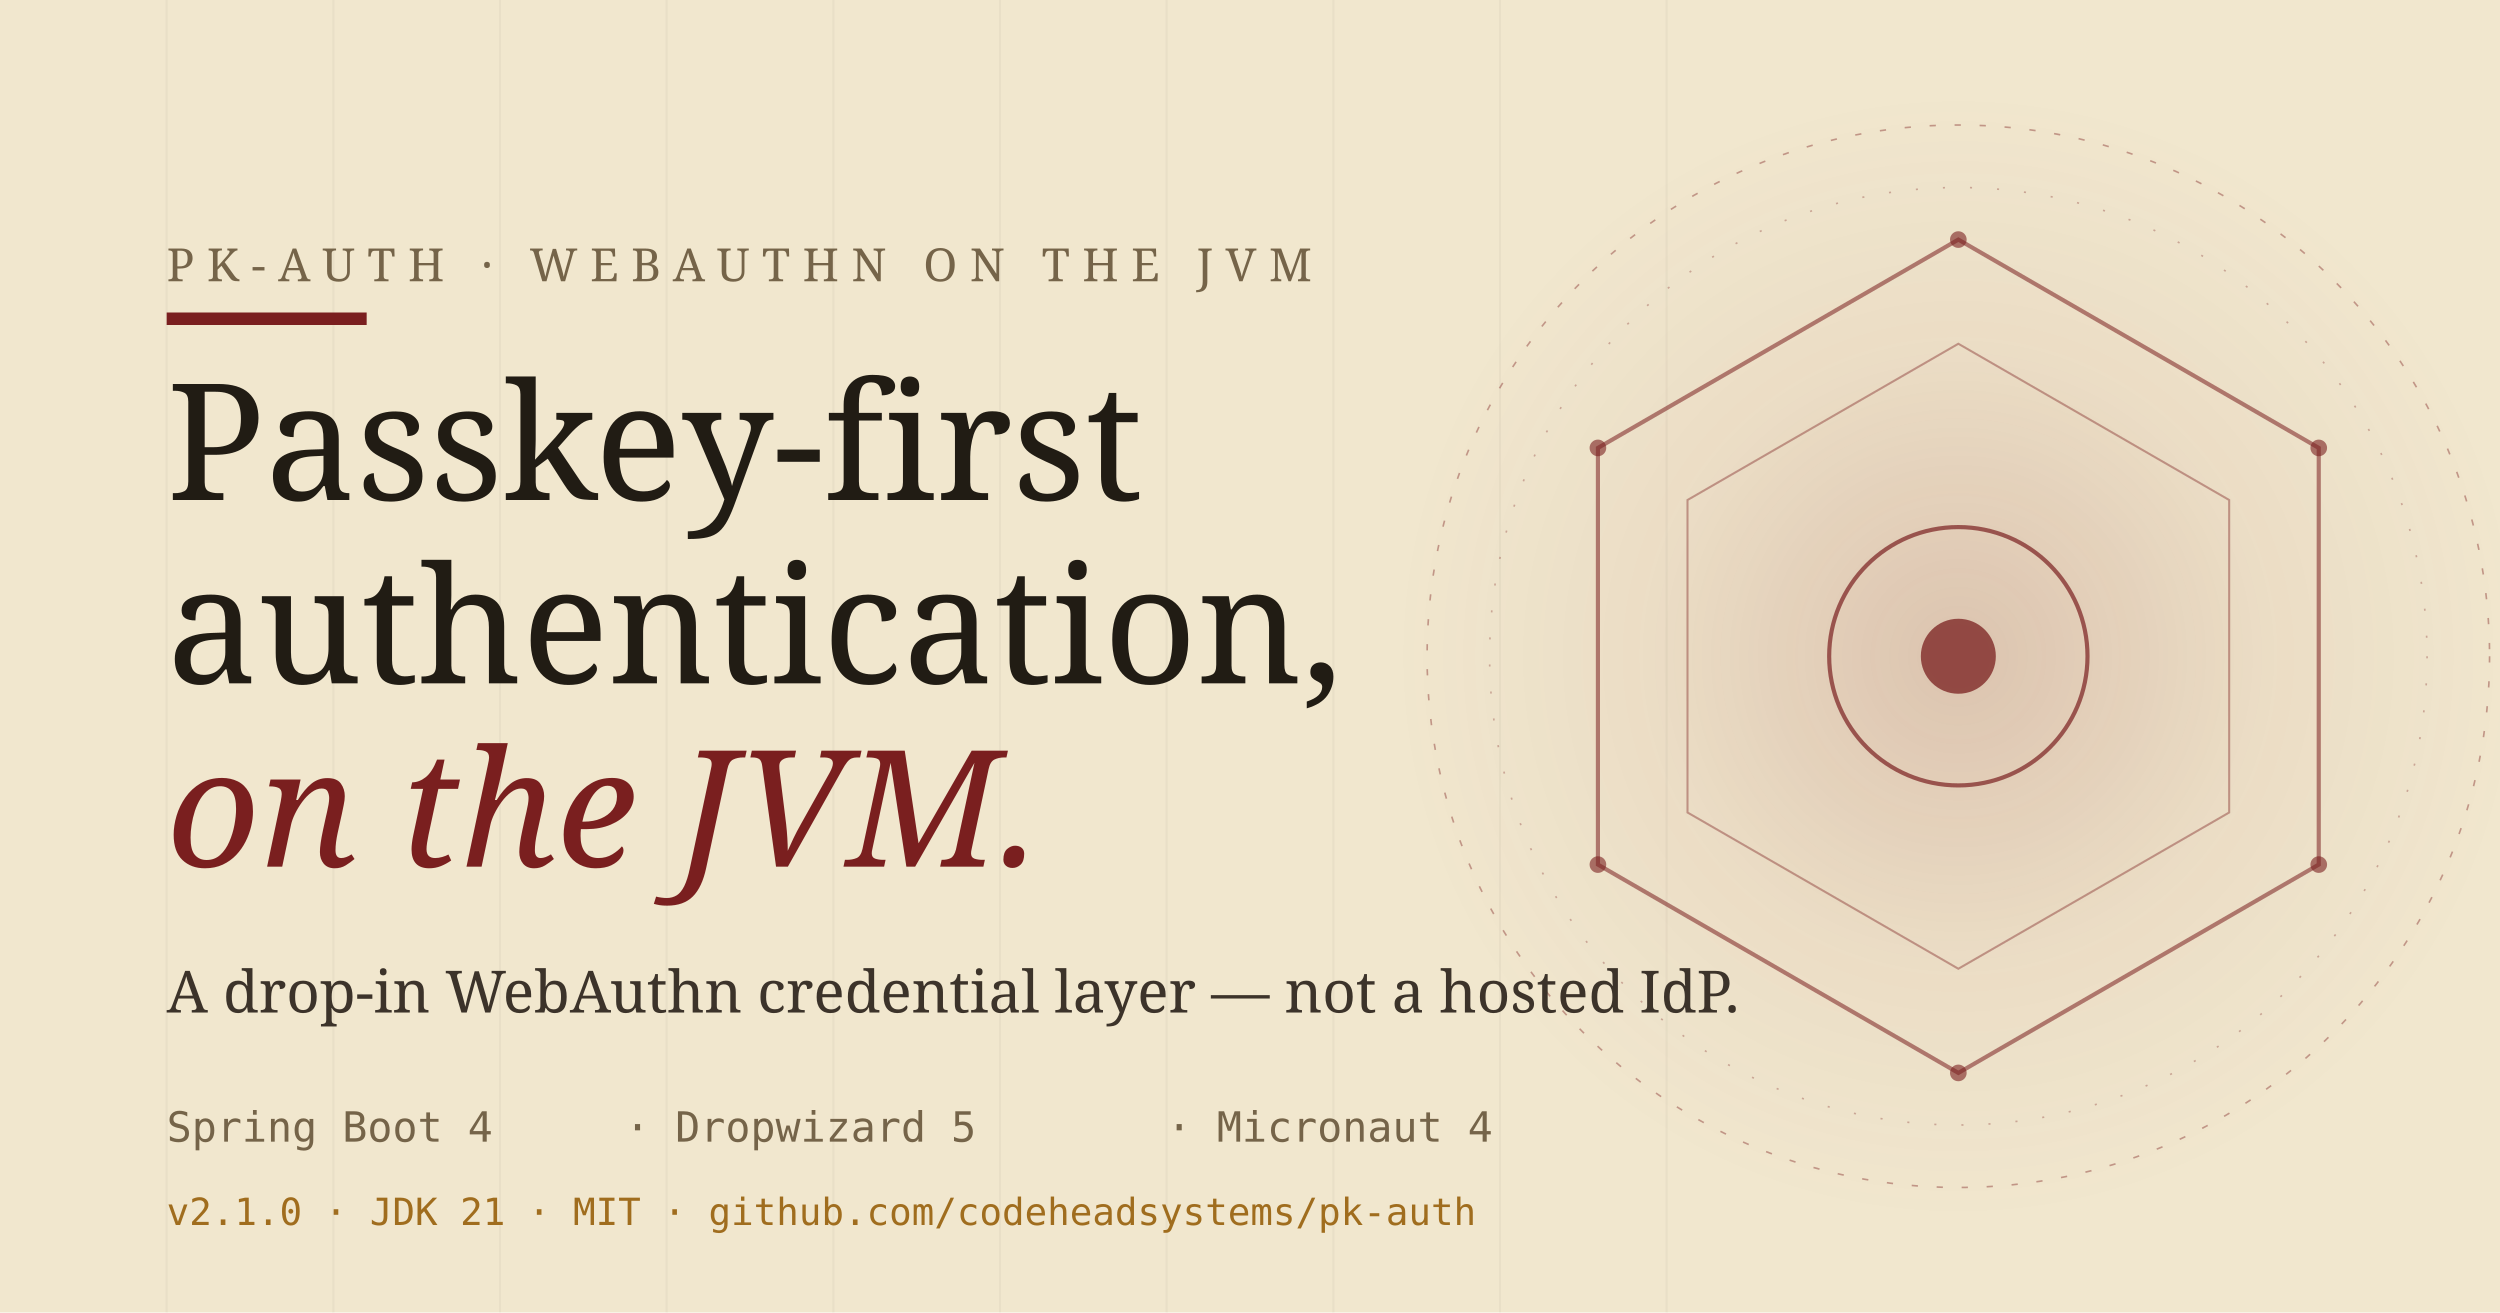
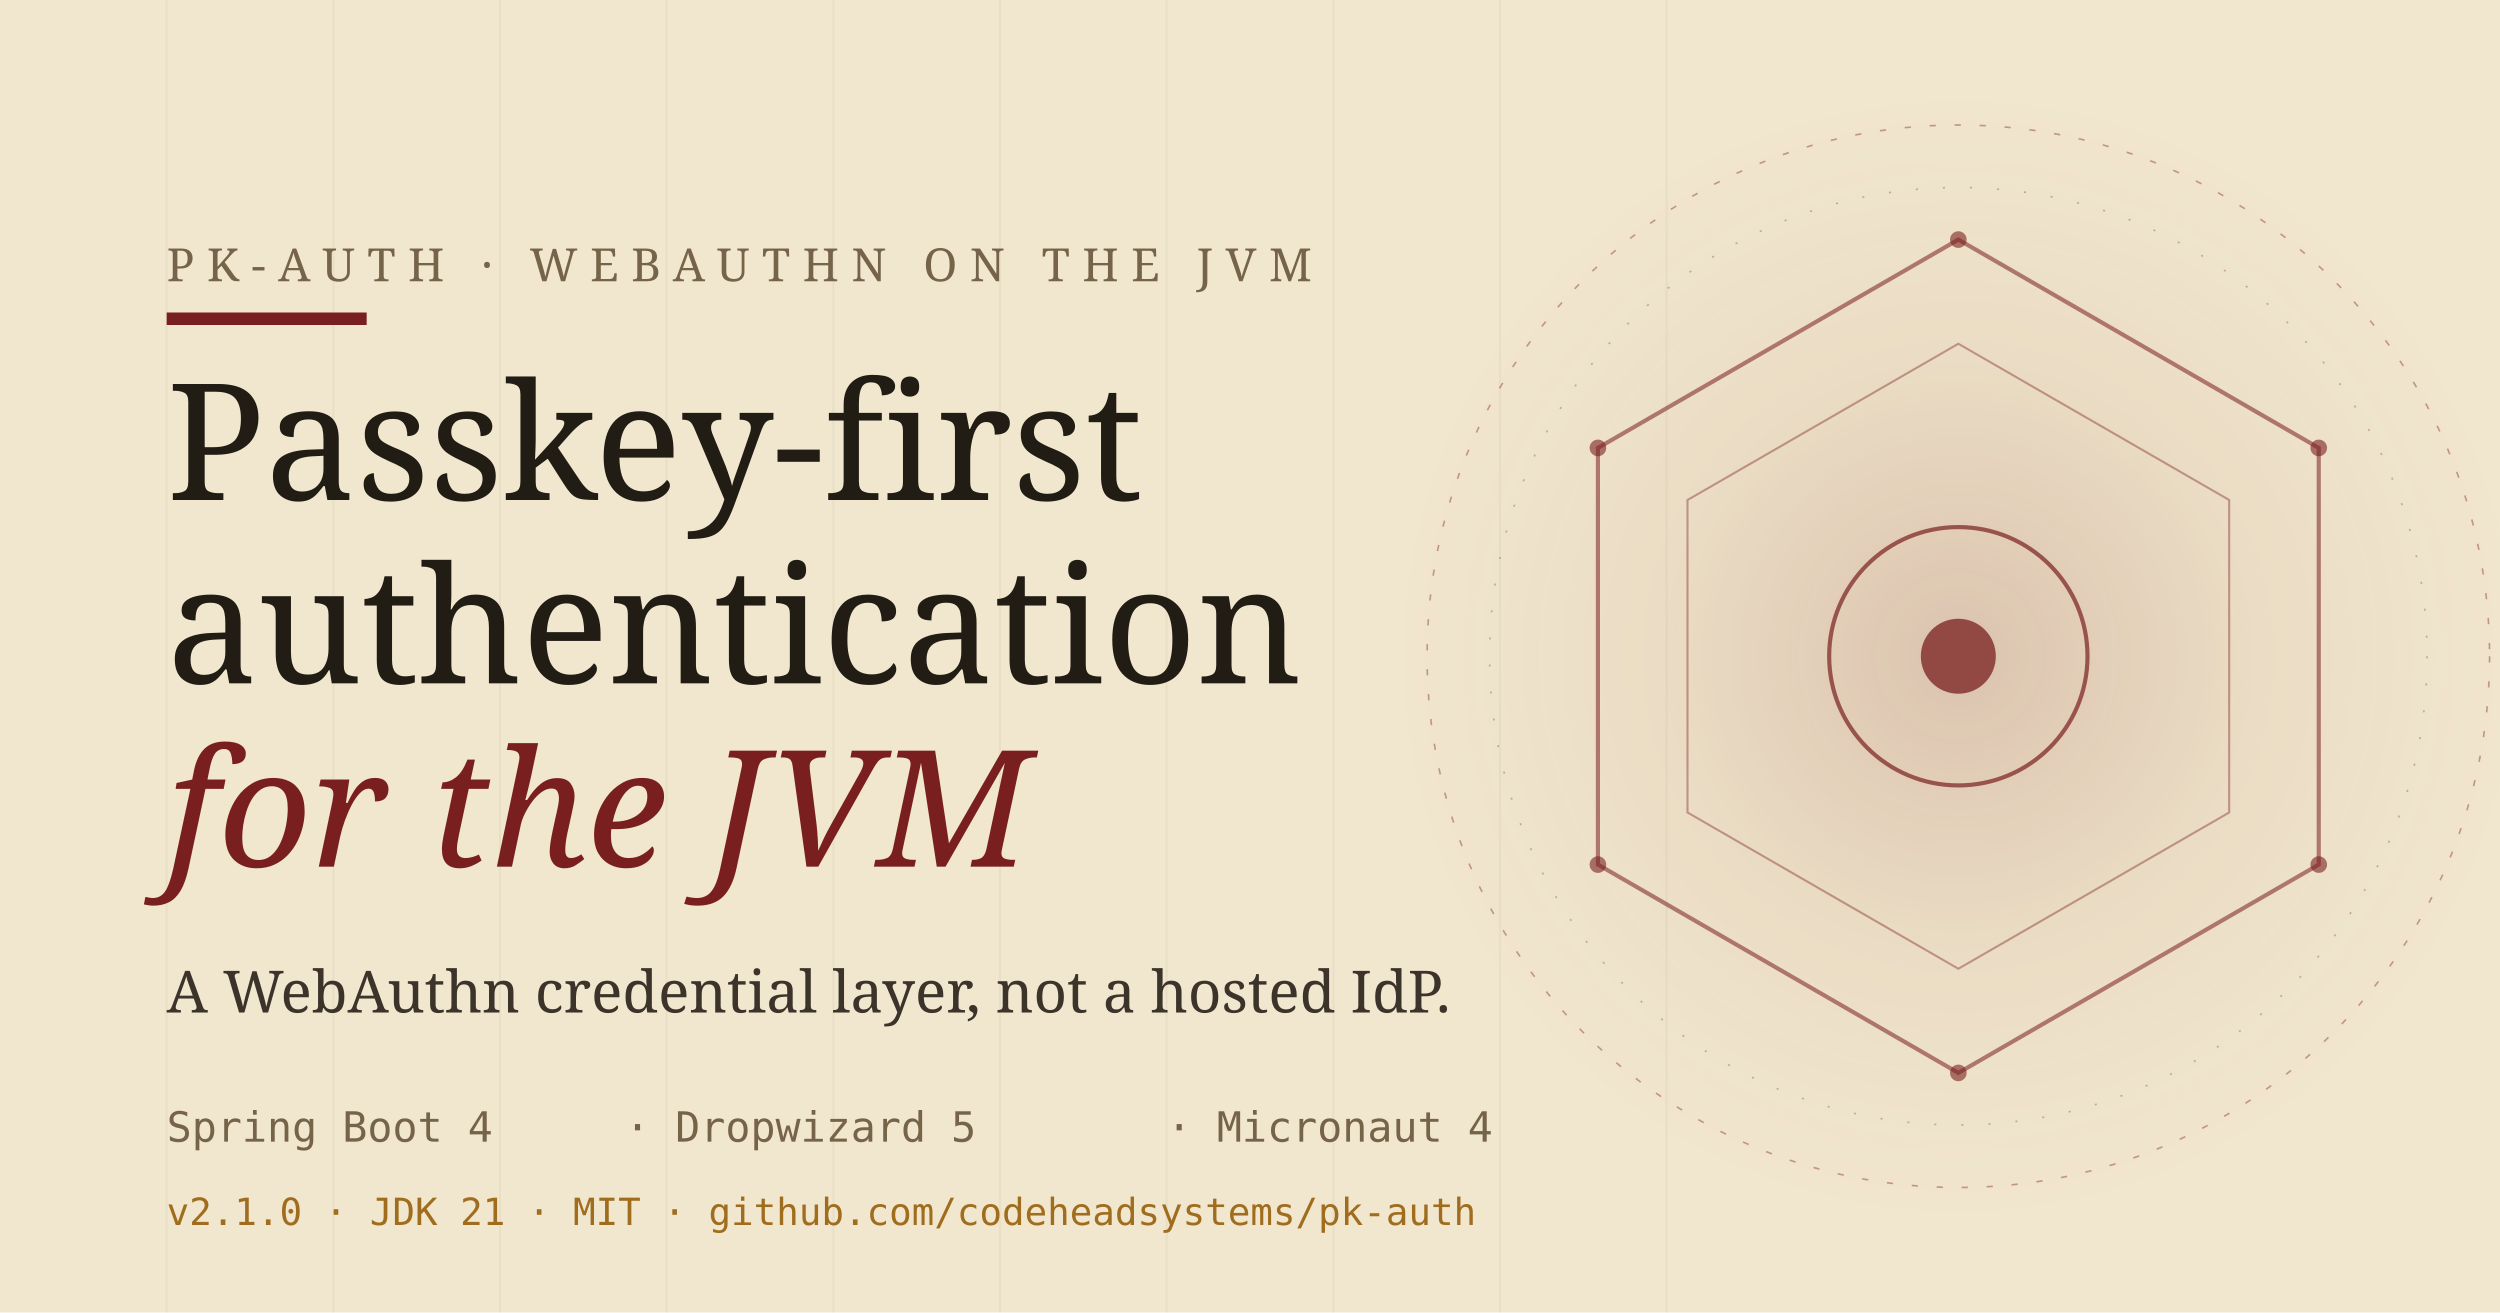
<svg xmlns="http://www.w3.org/2000/svg" width="1200" height="630" viewBox="0 0 1200 630">
  <defs>
    <radialGradient id="scan" cx="50%" cy="50%" r="50%">
      <stop offset="0%" stop-color="#7A1F1F" stop-opacity="0.18" />
      <stop offset="55%" stop-color="#7A1F1F" stop-opacity="0.05" />
      <stop offset="100%" stop-color="#7A1F1F" stop-opacity="0" />
    </radialGradient>
  </defs>
  <rect width="1200" height="630" fill="#F1E7CE" />
  <g stroke="#211C14" stroke-width="1" opacity="0.04">
    <line x1="80" y1="0" x2="80" y2="630" />
    <line x1="160" y1="0" x2="160" y2="630" />
    <line x1="240" y1="0" x2="240" y2="630" />
    <line x1="320" y1="0" x2="320" y2="630" />
    <line x1="400" y1="0" x2="400" y2="630" />
    <line x1="480" y1="0" x2="480" y2="630" />
    <line x1="560" y1="0" x2="560" y2="630" />
    <line x1="640" y1="0" x2="640" y2="630" />
    <line x1="720" y1="0" x2="720" y2="630" />
    <line x1="800" y1="0" x2="800" y2="630" />
  </g>
  <g transform="translate(940, 315)">
    <circle r="270" fill="url(#scan)" />
    <circle r="255" fill="none" stroke="#7A1F1F" stroke-width="0.8" stroke-dasharray="3 9" opacity="0.4" />
    <circle r="225" fill="none" stroke="#7A1F1F" stroke-width="0.8" stroke-dasharray="1 12" opacity="0.32" />
    <path d="M0 -200 L173 -100 L173 100 L0 200 L-173 100 L-173 -100 Z" fill="none" stroke="#7A1F1F" stroke-width="2" opacity="0.55" />
    <path d="M0 -150 L130 -75 L130 75 L0 150 L-130 75 L-130 -75 Z" fill="none" stroke="#7A1F1F" stroke-width="1" opacity="0.4" />
    <circle r="62" fill="none" stroke="#7A1F1F" stroke-width="2" opacity="0.7" />
    <circle r="18" fill="#7A1F1F" opacity="0.75" />
    <g fill="#7A1F1F" opacity="0.6">
      <circle cx="0" cy="-200" r="4" />
      <circle cx="173" cy="-100" r="4" />
      <circle cx="173" cy="100" r="4" />
      <circle cx="0" cy="200" r="4" />
      <circle cx="-173" cy="100" r="4" />
      <circle cx="-173" cy="-100" r="4" />
    </g>
  </g>
  <rect x="80" y="150" width="96" height="6" fill="#7A1F1F" />
  <text x="80" y="135" font-family="Georgia, serif" font-size="22" letter-spacing="6" fill="#756449">PK-AUTH · WEBAUTHN ON THE JVM</text>
  <text x="80" y="240" font-family="Georgia, serif" font-size="78" fill="#211C14">Passkey-first</text>
-   <text x="80" y="328" font-family="Georgia, serif" font-size="78" fill="#211C14">authentication,</text>
-   <text x="80" y="416" font-family="Georgia, serif" font-size="78" font-style="italic" fill="#7A1F1F">on the JVM.</text>
-   <text x="80" y="486" font-family="Georgia, serif" font-size="28" fill="#3C332A">A drop-in WebAuthn credential layer — not a hosted IdP.</text>
+   <text x="80" y="328" font-family="Georgia, serif" font-size="78" fill="#211C14">authentication</text>
+   <text x="80" y="416" font-family="Georgia, serif" font-size="78" font-style="italic" fill="#7A1F1F">for the JVM</text>
+   <text x="80" y="486" font-family="Georgia, serif" font-size="28" fill="#3C332A">A WebAuthn credential layer, not a hosted IdP.</text>
  <g font-family="monospace" font-size="20" fill="#756449">
    <text x="80" y="548">Spring Boot 4</text>
    <text x="300" y="548">·  Dropwizard 5</text>
    <text x="560" y="548">·  Micronaut 4</text>
  </g>
  <g font-family="monospace" font-size="18" fill="#A06D1E">
    <text x="80" y="588">v2.1.0   ·   JDK 21   ·   MIT   ·   github.com/codeheadsystems/pk-auth</text>
  </g>
</svg>
